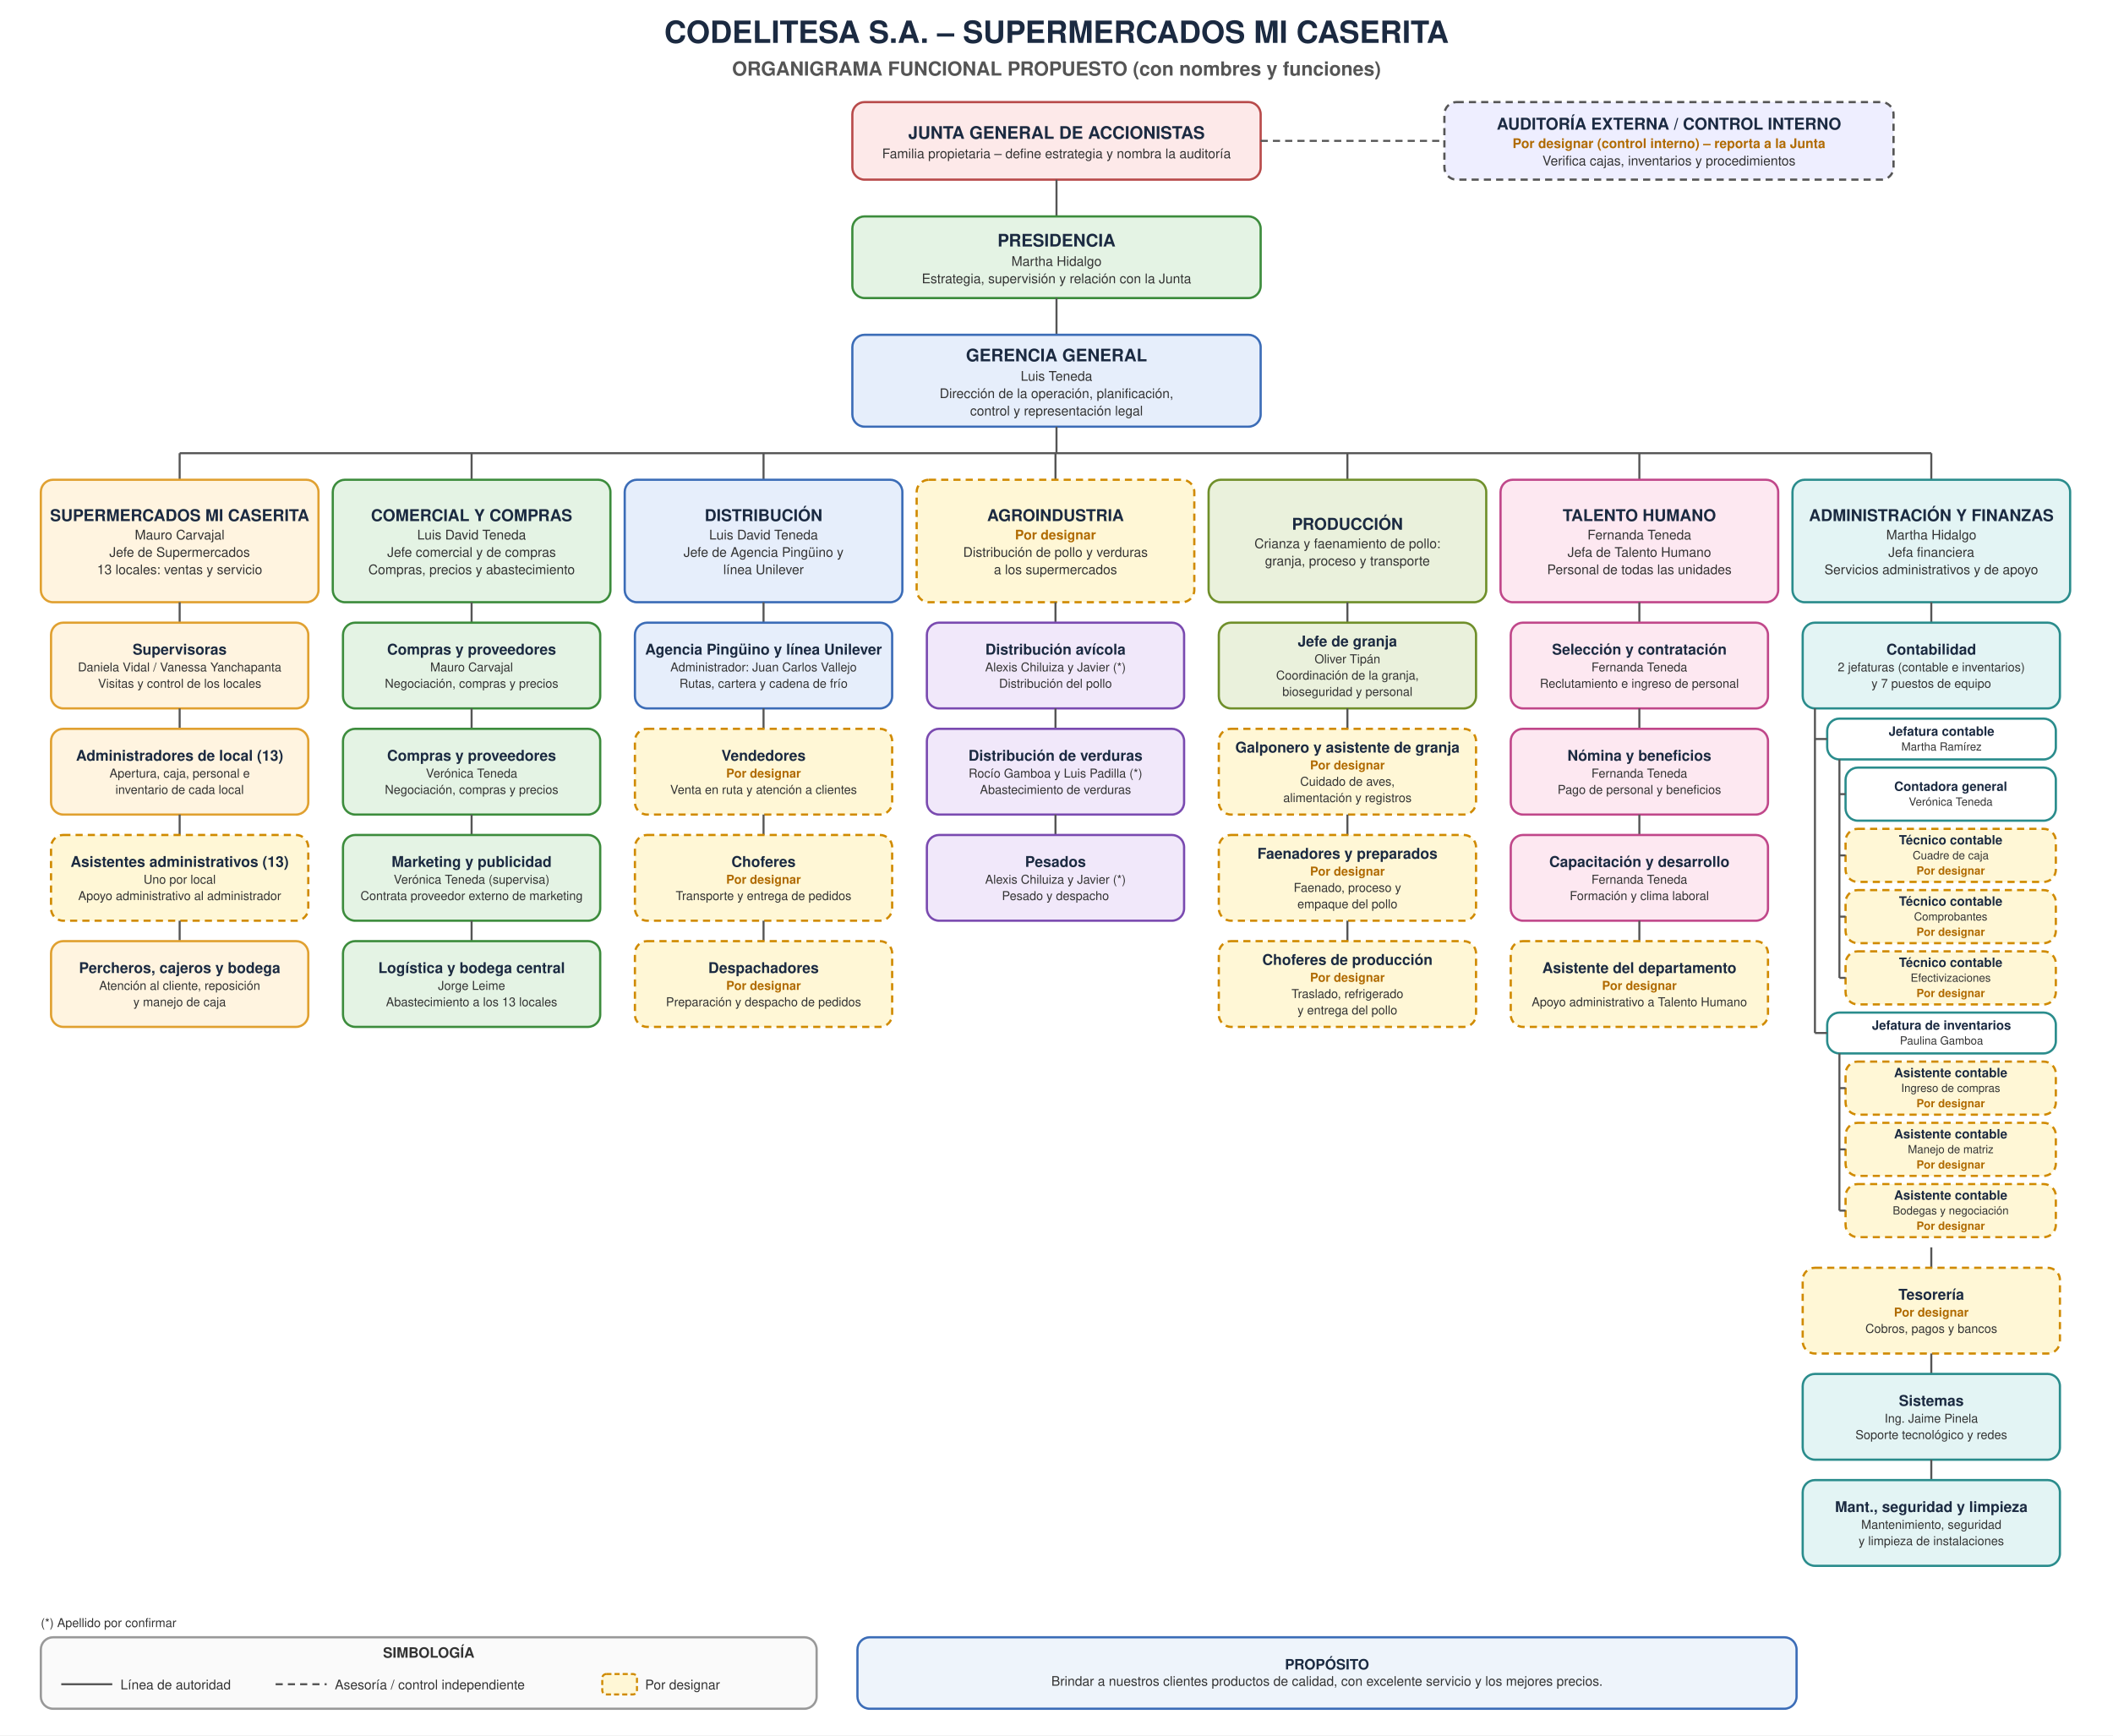
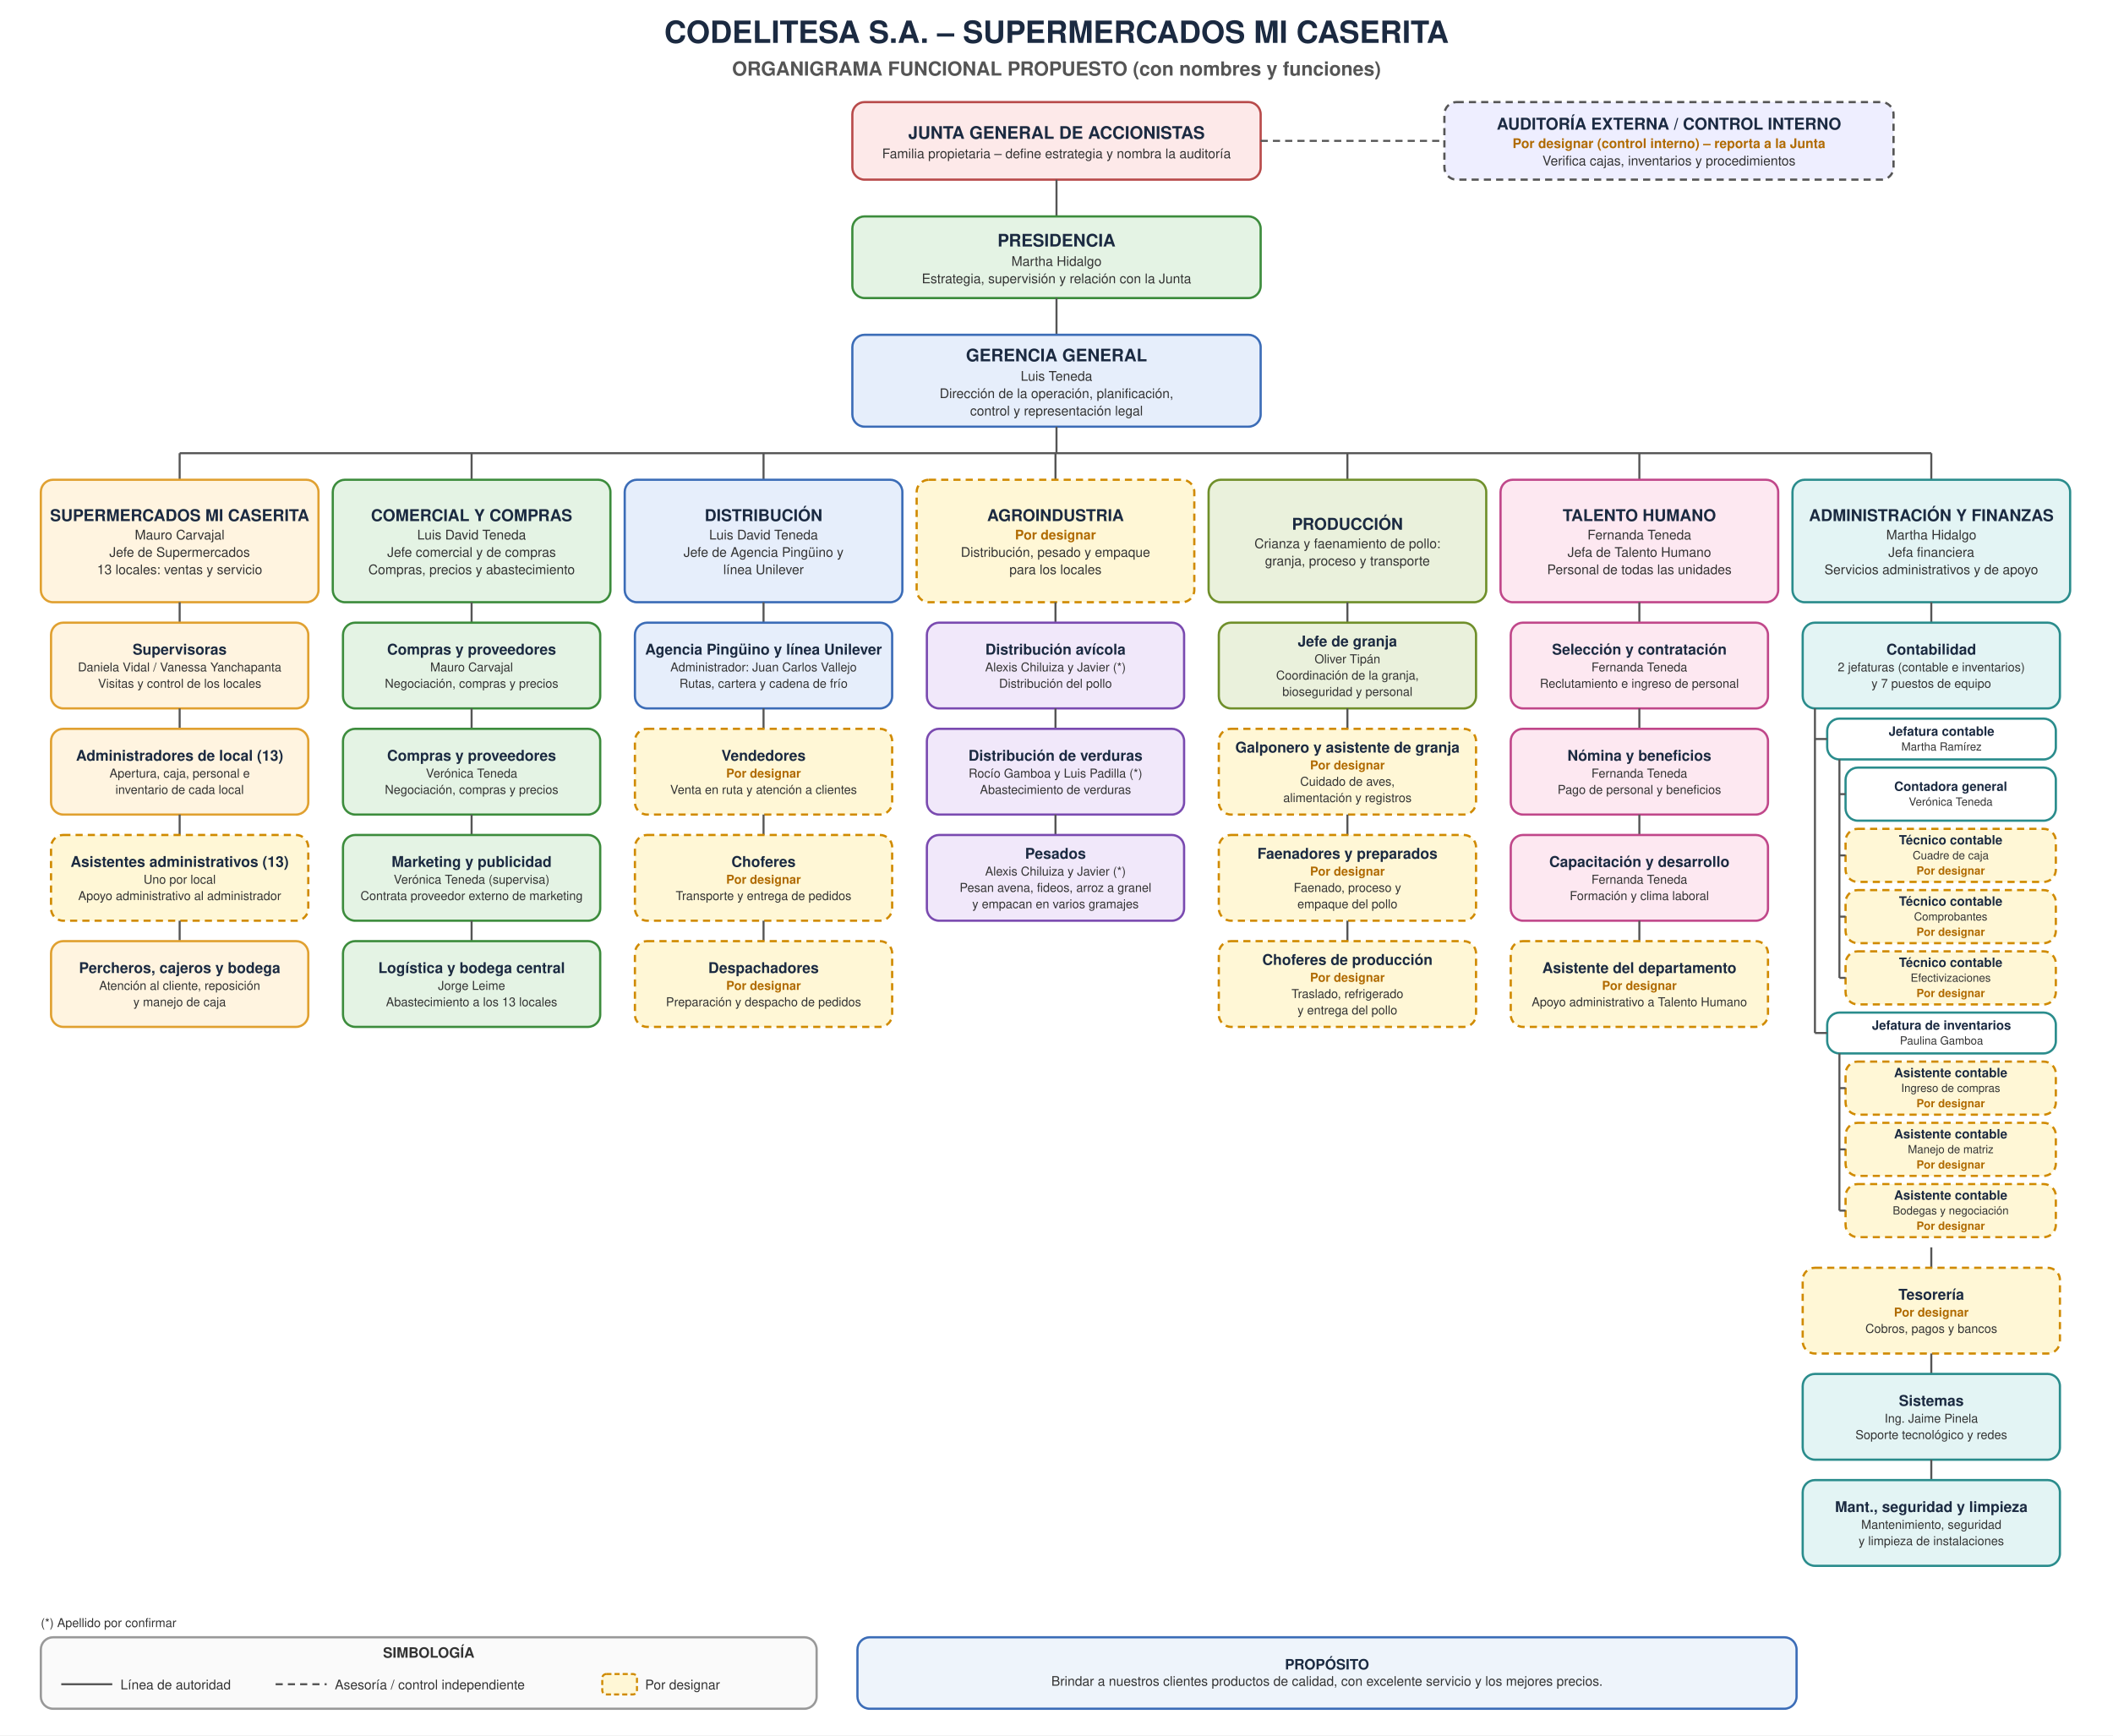
<svg xmlns="http://www.w3.org/2000/svg" width="2070" height="1700" viewBox="0 0 2070 1700" font-family="Helvetica,Arial,sans-serif">
  <rect width="100%" height="100%" fill="#fff" />
  <text x="1035.0" y="42" text-anchor="middle" font-size="30" font-weight="700" fill="#1b2a41">CODELITESA S.A. – SUPERMERCADOS MI CASERITA</text>
  <text x="1035.0" y="74" text-anchor="middle" font-size="19" font-weight="600" fill="#555">ORGANIGRAMA FUNCIONAL PROPUESTO (con nombres y funciones)</text>
  <rect x="835.0" y="100" width="400" height="76" rx="12" fill="#fde9e9" stroke="#b84a4a" stroke-width="2.2" />
  <text x="1035.0" y="136.0" text-anchor="middle" font-weight="700" font-size="17" fill="#1b2a41">JUNTA GENERAL DE ACCIONISTAS</text>
  <text x="1035.0" y="155.0" text-anchor="middle" font-size="13" fill="#333" font-weight="400">Familia propietaria – define estrategia y nombra la auditoría</text>
  <rect x="1415.0" y="100" width="440" height="76" rx="12" fill="#eef" stroke="#555" stroke-width="2.2" stroke-dasharray="7 5" />
  <text x="1635.0" y="127.0" text-anchor="middle" font-weight="700" font-size="16" fill="#1b2a41">AUDITORÍA EXTERNA / CONTROL INTERNO</text>
  <text x="1635.0" y="145.0" text-anchor="middle" font-size="13" fill="#b06a00" font-weight="700">Por designar (control interno) – reporta a la Junta</text>
  <text x="1635.0" y="162.0" text-anchor="middle" font-size="13" fill="#333" font-weight="400">Verifica cajas, inventarios y procedimientos</text>
  <path d="M1235.0,138 L1415.0,138" stroke="#555" stroke-width="2" fill="none" stroke-dasharray="7 5" />
  <path d="M1035.0,176 L1035.0,212" stroke="#555" stroke-width="2" fill="none" />
  <rect x="835.0" y="212" width="400" height="80" rx="12" fill="#e4f3e4" stroke="#3c8c3c" stroke-width="2.2" />
  <text x="1035.0" y="241.5" text-anchor="middle" font-weight="700" font-size="17" fill="#1b2a41">PRESIDENCIA</text>
  <text x="1035.0" y="260.5" text-anchor="middle" font-size="13" fill="#333" font-weight="400">Martha Hidalgo</text>
  <text x="1035.0" y="277.5" text-anchor="middle" font-size="13" fill="#333" font-weight="400">Estrategia, supervisión y relación con la Junta</text>
  <path d="M1035.0,292 L1035.0,328" stroke="#555" stroke-width="2" fill="none" />
  <rect x="835.0" y="328" width="400" height="90" rx="12" fill="#e6eefb" stroke="#3b6cb7" stroke-width="2.2" />
  <text x="1035.0" y="354.0" text-anchor="middle" font-weight="700" font-size="17" fill="#1b2a41">GERENCIA GENERAL</text>
  <text x="1035.0" y="373.0" text-anchor="middle" font-size="13" fill="#333" font-weight="400">Luis Teneda</text>
  <text x="1035.0" y="390.0" text-anchor="middle" font-size="13" fill="#333" font-weight="400">Dirección de la operación, planificación,</text>
  <text x="1035.0" y="407.0" text-anchor="middle" font-size="13" fill="#333" font-weight="400">control y representación legal</text>
  <path d="M1035.0,418 L1035.0,444" stroke="#555" stroke-width="2" fill="none" />
  <path d="M176.0,444 L176.0,470" stroke="#555" stroke-width="2" fill="none" />
  <rect x="40" y="470" width="272" height="120" rx="12" fill="#fff4e0" stroke="#e0a030" stroke-width="2.2" />
  <text x="176.0" y="510.5" text-anchor="middle" font-weight="700" font-size="16" fill="#1b2a41">SUPERMERCADOS MI CASERITA</text>
  <text x="176.0" y="528.5" text-anchor="middle" font-size="13" fill="#333" font-weight="400">Mauro Carvajal</text>
  <text x="176.0" y="545.5" text-anchor="middle" font-size="13" fill="#333" font-weight="400">Jefe de Supermercados</text>
  <text x="176.0" y="562.5" text-anchor="middle" font-size="13" fill="#333" font-weight="400">13 locales: ventas y servicio</text>
  <path d="M176.0,590 L176.0,610" stroke="#555" stroke-width="2" fill="none" />
  <rect x="50" y="610" width="252" height="84" rx="12" fill="#fff4e0" stroke="#e0a030" stroke-width="2.2" />
  <text x="176.0" y="641.25" text-anchor="middle" font-weight="700" font-size="14.5" fill="#1b2a41">Supervisoras</text>
  <text x="176.0" y="657.75" text-anchor="middle" font-size="12" fill="#333" font-weight="400">Daniela Vidal / Vanessa Yanchapanta</text>
  <text x="176.0" y="673.75" text-anchor="middle" font-size="12" fill="#333" font-weight="400">Visitas y control de los locales</text>
  <path d="M176.0,694 L176.0,714" stroke="#555" stroke-width="2" fill="none" />
  <rect x="50" y="714" width="252" height="84" rx="12" fill="#fff4e0" stroke="#e0a030" stroke-width="2.2" />
  <text x="176.0" y="745.25" text-anchor="middle" font-weight="700" font-size="14.5" fill="#1b2a41">Administradores de local (13)</text>
  <text x="176.0" y="761.75" text-anchor="middle" font-size="12" fill="#333" font-weight="400">Apertura, caja, personal e</text>
  <text x="176.0" y="777.75" text-anchor="middle" font-size="12" fill="#333" font-weight="400">inventario de cada local</text>
  <path d="M176.0,798 L176.0,818" stroke="#555" stroke-width="2" fill="none" />
  <rect x="50" y="818" width="252" height="84" rx="12" fill="#fff7d6" stroke="#d08a00" stroke-width="2.2" stroke-dasharray="7 5" />
  <text x="176.0" y="849.25" text-anchor="middle" font-weight="700" font-size="14.5" fill="#1b2a41">Asistentes administrativos (13)</text>
  <text x="176.0" y="865.75" text-anchor="middle" font-size="12" fill="#333" font-weight="400">Uno por local</text>
  <text x="176.0" y="881.75" text-anchor="middle" font-size="12" fill="#333" font-weight="400">Apoyo administrativo al administrador</text>
  <path d="M176.0,902 L176.0,922" stroke="#555" stroke-width="2" fill="none" />
  <rect x="50" y="922" width="252" height="84" rx="12" fill="#fff4e0" stroke="#e0a030" stroke-width="2.2" />
  <text x="176.0" y="953.25" text-anchor="middle" font-weight="700" font-size="14.5" fill="#1b2a41">Percheros, cajeros y bodega</text>
  <text x="176.0" y="969.75" text-anchor="middle" font-size="12" fill="#333" font-weight="400">Atención al cliente, reposición</text>
  <text x="176.0" y="985.75" text-anchor="middle" font-size="12" fill="#333" font-weight="400">y manejo de caja</text>
  <path d="M462.0,444 L462.0,470" stroke="#555" stroke-width="2" fill="none" />
  <rect x="326" y="470" width="272" height="120" rx="12" fill="#e4f3e4" stroke="#3c8c3c" stroke-width="2.2" />
  <text x="462.0" y="510.5" text-anchor="middle" font-weight="700" font-size="16" fill="#1b2a41">COMERCIAL Y COMPRAS</text>
  <text x="462.0" y="528.5" text-anchor="middle" font-size="13" fill="#333" font-weight="400">Luis David Teneda</text>
  <text x="462.0" y="545.5" text-anchor="middle" font-size="13" fill="#333" font-weight="400">Jefe comercial y de compras</text>
  <text x="462.0" y="562.5" text-anchor="middle" font-size="13" fill="#333" font-weight="400">Compras, precios y abastecimiento</text>
  <path d="M462.0,590 L462.0,610" stroke="#555" stroke-width="2" fill="none" />
  <rect x="336" y="610" width="252" height="84" rx="12" fill="#e4f3e4" stroke="#3c8c3c" stroke-width="2.2" />
  <text x="462.0" y="641.25" text-anchor="middle" font-weight="700" font-size="14.5" fill="#1b2a41">Compras y proveedores</text>
  <text x="462.0" y="657.75" text-anchor="middle" font-size="12" fill="#333" font-weight="400">Mauro Carvajal</text>
  <text x="462.0" y="673.75" text-anchor="middle" font-size="12" fill="#333" font-weight="400">Negociación, compras y precios</text>
  <path d="M462.0,694 L462.0,714" stroke="#555" stroke-width="2" fill="none" />
  <rect x="336" y="714" width="252" height="84" rx="12" fill="#e4f3e4" stroke="#3c8c3c" stroke-width="2.2" />
  <text x="462.0" y="745.25" text-anchor="middle" font-weight="700" font-size="14.5" fill="#1b2a41">Compras y proveedores</text>
  <text x="462.0" y="761.75" text-anchor="middle" font-size="12" fill="#333" font-weight="400">Verónica Teneda</text>
  <text x="462.0" y="777.75" text-anchor="middle" font-size="12" fill="#333" font-weight="400">Negociación, compras y precios</text>
  <path d="M462.0,798 L462.0,818" stroke="#555" stroke-width="2" fill="none" />
  <rect x="336" y="818" width="252" height="84" rx="12" fill="#e4f3e4" stroke="#3c8c3c" stroke-width="2.2" />
  <text x="462.0" y="849.25" text-anchor="middle" font-weight="700" font-size="14.5" fill="#1b2a41">Marketing y publicidad</text>
  <text x="462.0" y="865.75" text-anchor="middle" font-size="12" fill="#333" font-weight="400">Verónica Teneda (supervisa)</text>
  <text x="462.0" y="881.75" text-anchor="middle" font-size="12" fill="#333" font-weight="400">Contrata proveedor externo de marketing</text>
  <path d="M462.0,902 L462.0,922" stroke="#555" stroke-width="2" fill="none" />
  <rect x="336" y="922" width="252" height="84" rx="12" fill="#e4f3e4" stroke="#3c8c3c" stroke-width="2.2" />
  <text x="462.0" y="953.25" text-anchor="middle" font-weight="700" font-size="14.5" fill="#1b2a41">Logística y bodega central</text>
  <text x="462.0" y="969.75" text-anchor="middle" font-size="12" fill="#333" font-weight="400">Jorge Leime</text>
  <text x="462.0" y="985.75" text-anchor="middle" font-size="12" fill="#333" font-weight="400">Abastecimiento a los 13 locales</text>
  <path d="M748.0,444 L748.0,470" stroke="#555" stroke-width="2" fill="none" />
  <rect x="612" y="470" width="272" height="120" rx="12" fill="#e6eefb" stroke="#3b6cb7" stroke-width="2.2" />
  <text x="748.0" y="510.5" text-anchor="middle" font-weight="700" font-size="16" fill="#1b2a41">DISTRIBUCIÓN</text>
  <text x="748.0" y="528.5" text-anchor="middle" font-size="13" fill="#333" font-weight="400">Luis David Teneda</text>
  <text x="748.0" y="545.5" text-anchor="middle" font-size="13" fill="#333" font-weight="400">Jefe de Agencia Pingüino y</text>
  <text x="748.0" y="562.5" text-anchor="middle" font-size="13" fill="#333" font-weight="400">línea Unilever</text>
  <path d="M748.0,590 L748.0,610" stroke="#555" stroke-width="2" fill="none" />
  <rect x="622" y="610" width="252" height="84" rx="12" fill="#e6eefb" stroke="#3b6cb7" stroke-width="2.2" />
  <text x="748.0" y="641.25" text-anchor="middle" font-weight="700" font-size="14.5" fill="#1b2a41">Agencia Pingüino y línea Unilever</text>
  <text x="748.0" y="657.75" text-anchor="middle" font-size="12" fill="#333" font-weight="400">Administrador: Juan Carlos Vallejo</text>
  <text x="748.0" y="673.75" text-anchor="middle" font-size="12" fill="#333" font-weight="400">Rutas, cartera y cadena de frío</text>
  <path d="M748.0,694 L748.0,714" stroke="#555" stroke-width="2" fill="none" />
  <rect x="622" y="714" width="252" height="84" rx="12" fill="#fff7d6" stroke="#d08a00" stroke-width="2.2" stroke-dasharray="7 5" />
  <text x="748.0" y="745.25" text-anchor="middle" font-weight="700" font-size="14.5" fill="#1b2a41">Vendedores</text>
  <text x="748.0" y="761.75" text-anchor="middle" font-size="12" fill="#b06a00" font-weight="700">Por designar</text>
  <text x="748.0" y="777.75" text-anchor="middle" font-size="12" fill="#333" font-weight="400">Venta en ruta y atención a clientes</text>
  <path d="M748.0,798 L748.0,818" stroke="#555" stroke-width="2" fill="none" />
  <rect x="622" y="818" width="252" height="84" rx="12" fill="#fff7d6" stroke="#d08a00" stroke-width="2.2" stroke-dasharray="7 5" />
  <text x="748.0" y="849.25" text-anchor="middle" font-weight="700" font-size="14.5" fill="#1b2a41">Choferes</text>
  <text x="748.0" y="865.75" text-anchor="middle" font-size="12" fill="#b06a00" font-weight="700">Por designar</text>
  <text x="748.0" y="881.75" text-anchor="middle" font-size="12" fill="#333" font-weight="400">Transporte y entrega de pedidos</text>
  <path d="M748.0,902 L748.0,922" stroke="#555" stroke-width="2" fill="none" />
  <rect x="622" y="922" width="252" height="84" rx="12" fill="#fff7d6" stroke="#d08a00" stroke-width="2.2" stroke-dasharray="7 5" />
  <text x="748.0" y="953.25" text-anchor="middle" font-weight="700" font-size="14.5" fill="#1b2a41">Despachadores</text>
  <text x="748.0" y="969.75" text-anchor="middle" font-size="12" fill="#b06a00" font-weight="700">Por designar</text>
  <text x="748.0" y="985.75" text-anchor="middle" font-size="12" fill="#333" font-weight="400">Preparación y despacho de pedidos</text>
  <path d="M1034.0,444 L1034.0,470" stroke="#555" stroke-width="2" fill="none" />
  <rect x="898" y="470" width="272" height="120" rx="12" fill="#fff7d6" stroke="#d08a00" stroke-width="2.2" stroke-dasharray="7 5" />
  <text x="1034.0" y="510.5" text-anchor="middle" font-weight="700" font-size="16" fill="#1b2a41">AGROINDUSTRIA</text>
  <text x="1034.0" y="528.5" text-anchor="middle" font-size="13" fill="#b06a00" font-weight="700">Por designar</text>
-   <text x="1034.0" y="545.5" text-anchor="middle" font-size="13" fill="#333" font-weight="400">Distribución de pollo y verduras</text>
-   <text x="1034.0" y="562.5" text-anchor="middle" font-size="13" fill="#333" font-weight="400">a los supermercados</text>
+   <text x="1034.0" y="545.5" text-anchor="middle" font-size="13" fill="#333" font-weight="400">Distribución, pesado y empaque</text>
+   <text x="1034.0" y="562.5" text-anchor="middle" font-size="13" fill="#333" font-weight="400">para los locales</text>
  <path d="M1034.0,590 L1034.0,610" stroke="#555" stroke-width="2" fill="none" />
  <rect x="908" y="610" width="252" height="84" rx="12" fill="#f1e8fa" stroke="#7a4ab0" stroke-width="2.2" />
  <text x="1034.0" y="641.25" text-anchor="middle" font-weight="700" font-size="14.5" fill="#1b2a41">Distribución avícola</text>
  <text x="1034.0" y="657.75" text-anchor="middle" font-size="12" fill="#333" font-weight="400">Alexis Chiluiza y Javier (*)</text>
  <text x="1034.0" y="673.75" text-anchor="middle" font-size="12" fill="#333" font-weight="400">Distribución del pollo</text>
  <path d="M1034.0,694 L1034.0,714" stroke="#555" stroke-width="2" fill="none" />
  <rect x="908" y="714" width="252" height="84" rx="12" fill="#f1e8fa" stroke="#7a4ab0" stroke-width="2.2" />
  <text x="1034.0" y="745.25" text-anchor="middle" font-weight="700" font-size="14.5" fill="#1b2a41">Distribución de verduras</text>
  <text x="1034.0" y="761.75" text-anchor="middle" font-size="12" fill="#333" font-weight="400">Rocío Gamboa y Luis Padilla (*)</text>
  <text x="1034.0" y="777.75" text-anchor="middle" font-size="12" fill="#333" font-weight="400">Abastecimiento de verduras</text>
  <path d="M1034.0,798 L1034.0,818" stroke="#555" stroke-width="2" fill="none" />
  <rect x="908" y="818" width="252" height="84" rx="12" fill="#f1e8fa" stroke="#7a4ab0" stroke-width="2.2" />
-   <text x="1034.0" y="849.25" text-anchor="middle" font-weight="700" font-size="14.5" fill="#1b2a41">Pesados</text>
-   <text x="1034.0" y="865.75" text-anchor="middle" font-size="12" fill="#333" font-weight="400">Alexis Chiluiza y Javier (*)</text>
-   <text x="1034.0" y="881.75" text-anchor="middle" font-size="12" fill="#333" font-weight="400">Pesado y despacho</text>
+   <text x="1034.0" y="841.25" text-anchor="middle" font-weight="700" font-size="14.5" fill="#1b2a41">Pesados</text>
+   <text x="1034.0" y="857.75" text-anchor="middle" font-size="12" fill="#333" font-weight="400">Alexis Chiluiza y Javier (*)</text>
+   <text x="1034.0" y="873.75" text-anchor="middle" font-size="12" fill="#333" font-weight="400">Pesan avena, fideos, arroz a granel</text>
+   <text x="1034.0" y="889.75" text-anchor="middle" font-size="12" fill="#333" font-weight="400">y empacan en varios gramajes</text>
  <path d="M1320.0,444 L1320.0,470" stroke="#555" stroke-width="2" fill="none" />
  <rect x="1184" y="470" width="272" height="120" rx="12" fill="#eaf1dc" stroke="#6f8f2a" stroke-width="2.2" />
  <text x="1320.0" y="519.0" text-anchor="middle" font-weight="700" font-size="16" fill="#1b2a41">PRODUCCIÓN</text>
  <text x="1320.0" y="537.0" text-anchor="middle" font-size="13" fill="#333" font-weight="400">Crianza y faenamiento de pollo:</text>
  <text x="1320.0" y="554.0" text-anchor="middle" font-size="13" fill="#333" font-weight="400">granja, proceso y transporte</text>
  <path d="M1320.0,590 L1320.0,610" stroke="#555" stroke-width="2" fill="none" />
  <rect x="1194" y="610" width="252" height="84" rx="12" fill="#eaf1dc" stroke="#6f8f2a" stroke-width="2.2" />
  <text x="1320.0" y="633.25" text-anchor="middle" font-weight="700" font-size="14.5" fill="#1b2a41">Jefe de granja</text>
  <text x="1320.0" y="649.75" text-anchor="middle" font-size="12" fill="#333" font-weight="400">Oliver Tipán</text>
  <text x="1320.0" y="665.75" text-anchor="middle" font-size="12" fill="#333" font-weight="400">Coordinación de la granja,</text>
  <text x="1320.0" y="681.75" text-anchor="middle" font-size="12" fill="#333" font-weight="400">bioseguridad y personal</text>
  <path d="M1320.0,694 L1320.0,714" stroke="#555" stroke-width="2" fill="none" />
  <rect x="1194" y="714" width="252" height="84" rx="12" fill="#fff7d6" stroke="#d08a00" stroke-width="2.2" stroke-dasharray="7 5" />
  <text x="1320.0" y="737.25" text-anchor="middle" font-weight="700" font-size="14.5" fill="#1b2a41">Galponero y asistente de granja</text>
  <text x="1320.0" y="753.75" text-anchor="middle" font-size="12" fill="#b06a00" font-weight="700">Por designar</text>
  <text x="1320.0" y="769.75" text-anchor="middle" font-size="12" fill="#333" font-weight="400">Cuidado de aves,</text>
  <text x="1320.0" y="785.75" text-anchor="middle" font-size="12" fill="#333" font-weight="400">alimentación y registros</text>
  <path d="M1320.0,798 L1320.0,818" stroke="#555" stroke-width="2" fill="none" />
  <rect x="1194" y="818" width="252" height="84" rx="12" fill="#fff7d6" stroke="#d08a00" stroke-width="2.2" stroke-dasharray="7 5" />
  <text x="1320.0" y="841.25" text-anchor="middle" font-weight="700" font-size="14.5" fill="#1b2a41">Faenadores y preparados</text>
  <text x="1320.0" y="857.75" text-anchor="middle" font-size="12" fill="#b06a00" font-weight="700">Por designar</text>
  <text x="1320.0" y="873.75" text-anchor="middle" font-size="12" fill="#333" font-weight="400">Faenado, proceso y</text>
  <text x="1320.0" y="889.75" text-anchor="middle" font-size="12" fill="#333" font-weight="400">empaque del pollo</text>
  <path d="M1320.0,902 L1320.0,922" stroke="#555" stroke-width="2" fill="none" />
  <rect x="1194" y="922" width="252" height="84" rx="12" fill="#fff7d6" stroke="#d08a00" stroke-width="2.2" stroke-dasharray="7 5" />
  <text x="1320.0" y="945.25" text-anchor="middle" font-weight="700" font-size="14.5" fill="#1b2a41">Choferes de producción</text>
  <text x="1320.0" y="961.75" text-anchor="middle" font-size="12" fill="#b06a00" font-weight="700">Por designar</text>
  <text x="1320.0" y="977.75" text-anchor="middle" font-size="12" fill="#333" font-weight="400">Traslado, refrigerado</text>
  <text x="1320.0" y="993.75" text-anchor="middle" font-size="12" fill="#333" font-weight="400">y entrega del pollo</text>
  <path d="M1606.0,444 L1606.0,470" stroke="#555" stroke-width="2" fill="none" />
  <rect x="1470" y="470" width="272" height="120" rx="12" fill="#fde8f1" stroke="#c0478a" stroke-width="2.2" />
  <text x="1606.0" y="510.5" text-anchor="middle" font-weight="700" font-size="16" fill="#1b2a41">TALENTO HUMANO</text>
  <text x="1606.0" y="528.5" text-anchor="middle" font-size="13" fill="#333" font-weight="400">Fernanda Teneda</text>
  <text x="1606.0" y="545.5" text-anchor="middle" font-size="13" fill="#333" font-weight="400">Jefa de Talento Humano</text>
  <text x="1606.0" y="562.5" text-anchor="middle" font-size="13" fill="#333" font-weight="400">Personal de todas las unidades</text>
  <path d="M1606.0,590 L1606.0,610" stroke="#555" stroke-width="2" fill="none" />
  <rect x="1480" y="610" width="252" height="84" rx="12" fill="#fde8f1" stroke="#c0478a" stroke-width="2.2" />
  <text x="1606.0" y="641.25" text-anchor="middle" font-weight="700" font-size="14.5" fill="#1b2a41">Selección y contratación</text>
  <text x="1606.0" y="657.75" text-anchor="middle" font-size="12" fill="#333" font-weight="400">Fernanda Teneda</text>
  <text x="1606.0" y="673.75" text-anchor="middle" font-size="12" fill="#333" font-weight="400">Reclutamiento e ingreso de personal</text>
  <path d="M1606.0,694 L1606.0,714" stroke="#555" stroke-width="2" fill="none" />
  <rect x="1480" y="714" width="252" height="84" rx="12" fill="#fde8f1" stroke="#c0478a" stroke-width="2.2" />
  <text x="1606.0" y="745.25" text-anchor="middle" font-weight="700" font-size="14.5" fill="#1b2a41">Nómina y beneficios</text>
  <text x="1606.0" y="761.75" text-anchor="middle" font-size="12" fill="#333" font-weight="400">Fernanda Teneda</text>
  <text x="1606.0" y="777.75" text-anchor="middle" font-size="12" fill="#333" font-weight="400">Pago de personal y beneficios</text>
  <path d="M1606.0,798 L1606.0,818" stroke="#555" stroke-width="2" fill="none" />
  <rect x="1480" y="818" width="252" height="84" rx="12" fill="#fde8f1" stroke="#c0478a" stroke-width="2.2" />
  <text x="1606.0" y="849.25" text-anchor="middle" font-weight="700" font-size="14.5" fill="#1b2a41">Capacitación y desarrollo</text>
  <text x="1606.0" y="865.75" text-anchor="middle" font-size="12" fill="#333" font-weight="400">Fernanda Teneda</text>
  <text x="1606.0" y="881.75" text-anchor="middle" font-size="12" fill="#333" font-weight="400">Formación y clima laboral</text>
  <path d="M1606.0,902 L1606.0,922" stroke="#555" stroke-width="2" fill="none" />
  <rect x="1480" y="922" width="252" height="84" rx="12" fill="#fff7d6" stroke="#d08a00" stroke-width="2.2" stroke-dasharray="7 5" />
  <text x="1606.0" y="953.25" text-anchor="middle" font-weight="700" font-size="14.5" fill="#1b2a41">Asistente del departamento</text>
  <text x="1606.0" y="969.75" text-anchor="middle" font-size="12" fill="#b06a00" font-weight="700">Por designar</text>
  <text x="1606.0" y="985.75" text-anchor="middle" font-size="12" fill="#333" font-weight="400">Apoyo administrativo a Talento Humano</text>
  <path d="M1892.0,444 L1892.0,470" stroke="#555" stroke-width="2" fill="none" />
  <rect x="1756" y="470" width="272" height="120" rx="12" fill="#e3f4f4" stroke="#2a8c8c" stroke-width="2.2" />
  <text x="1892.0" y="510.5" text-anchor="middle" font-weight="700" font-size="16" fill="#1b2a41">ADMINISTRACIÓN Y FINANZAS</text>
  <text x="1892.0" y="528.5" text-anchor="middle" font-size="13" fill="#333" font-weight="400">Martha Hidalgo</text>
  <text x="1892.0" y="545.5" text-anchor="middle" font-size="13" fill="#333" font-weight="400">Jefa financiera</text>
  <text x="1892.0" y="562.5" text-anchor="middle" font-size="13" fill="#333" font-weight="400">Servicios administrativos y de apoyo</text>
  <path d="M1892.0,590 L1892.0,610" stroke="#555" stroke-width="2" fill="none" />
  <rect x="1766" y="610" width="252" height="84" rx="12" fill="#e3f4f4" stroke="#2a8c8c" stroke-width="2.2" />
  <text x="1892.0" y="641.25" text-anchor="middle" font-weight="700" font-size="14.5" fill="#1b2a41">Contabilidad</text>
  <text x="1892.0" y="657.75" text-anchor="middle" font-size="12" fill="#333" font-weight="400">2 jefaturas (contable e inventarios)</text>
  <text x="1892.0" y="673.75" text-anchor="middle" font-size="12" fill="#333" font-weight="400">y 7 puestos de equipo</text>
  <rect x="1790" y="704" width="224" height="40" rx="12" fill="#fff" stroke="#2a8c8c" stroke-width="2.2" />
  <text x="1902.0" y="720.75" text-anchor="middle" font-weight="700" font-size="12.5" fill="#1b2a41">Jefatura contable</text>
  <text x="1902.0" y="735.25" text-anchor="middle" font-size="11" fill="#333" font-weight="400">Martha Ramírez</text>
  <rect x="1808" y="752" width="206" height="52" rx="12" fill="#fff" stroke="#2a8c8c" stroke-width="2.2" />
  <text x="1911.0" y="774.75" text-anchor="middle" font-weight="700" font-size="12.5" fill="#1b2a41">Contadora general</text>
  <text x="1911.0" y="789.25" text-anchor="middle" font-size="11" fill="#333" font-weight="400">Verónica Teneda</text>
  <rect x="1808" y="812" width="206" height="52" rx="12" fill="#fff7d6" stroke="#d08a00" stroke-width="2.2" stroke-dasharray="7 5" />
  <text x="1911.0" y="827.25" text-anchor="middle" font-weight="700" font-size="12.5" fill="#1b2a41">Técnico contable</text>
  <text x="1911.0" y="841.75" text-anchor="middle" font-size="11" fill="#333" font-weight="400">Cuadre de caja</text>
  <text x="1911.0" y="856.75" text-anchor="middle" font-size="11" fill="#b06a00" font-weight="700">Por designar</text>
  <rect x="1808" y="872" width="206" height="52" rx="12" fill="#fff7d6" stroke="#d08a00" stroke-width="2.2" stroke-dasharray="7 5" />
  <text x="1911.0" y="887.25" text-anchor="middle" font-weight="700" font-size="12.5" fill="#1b2a41">Técnico contable</text>
  <text x="1911.0" y="901.75" text-anchor="middle" font-size="11" fill="#333" font-weight="400">Comprobantes</text>
  <text x="1911.0" y="916.75" text-anchor="middle" font-size="11" fill="#b06a00" font-weight="700">Por designar</text>
  <rect x="1808" y="932" width="206" height="52" rx="12" fill="#fff7d6" stroke="#d08a00" stroke-width="2.2" stroke-dasharray="7 5" />
  <text x="1911.0" y="947.25" text-anchor="middle" font-weight="700" font-size="12.5" fill="#1b2a41">Técnico contable</text>
  <text x="1911.0" y="961.75" text-anchor="middle" font-size="11" fill="#333" font-weight="400">Efectivizaciones</text>
  <text x="1911.0" y="976.75" text-anchor="middle" font-size="11" fill="#b06a00" font-weight="700">Por designar</text>
  <rect x="1790" y="992" width="224" height="40" rx="12" fill="#fff" stroke="#2a8c8c" stroke-width="2.2" />
  <text x="1902.0" y="1008.75" text-anchor="middle" font-weight="700" font-size="12.5" fill="#1b2a41">Jefatura de inventarios</text>
  <text x="1902.0" y="1023.25" text-anchor="middle" font-size="11" fill="#333" font-weight="400">Paulina Gamboa</text>
  <rect x="1808" y="1040" width="206" height="52" rx="12" fill="#fff7d6" stroke="#d08a00" stroke-width="2.2" stroke-dasharray="7 5" />
  <text x="1911.0" y="1055.25" text-anchor="middle" font-weight="700" font-size="12.5" fill="#1b2a41">Asistente contable</text>
  <text x="1911.0" y="1069.75" text-anchor="middle" font-size="11" fill="#333" font-weight="400">Ingreso de compras</text>
  <text x="1911.0" y="1084.75" text-anchor="middle" font-size="11" fill="#b06a00" font-weight="700">Por designar</text>
  <rect x="1808" y="1100" width="206" height="52" rx="12" fill="#fff7d6" stroke="#d08a00" stroke-width="2.2" stroke-dasharray="7 5" />
  <text x="1911.0" y="1115.25" text-anchor="middle" font-weight="700" font-size="12.5" fill="#1b2a41">Asistente contable</text>
  <text x="1911.0" y="1129.75" text-anchor="middle" font-size="11" fill="#333" font-weight="400">Manejo de matriz</text>
  <text x="1911.0" y="1144.75" text-anchor="middle" font-size="11" fill="#b06a00" font-weight="700">Por designar</text>
  <rect x="1808" y="1160" width="206" height="52" rx="12" fill="#fff7d6" stroke="#d08a00" stroke-width="2.2" stroke-dasharray="7 5" />
  <text x="1911.0" y="1175.25" text-anchor="middle" font-weight="700" font-size="12.5" fill="#1b2a41">Asistente contable</text>
  <text x="1911.0" y="1189.75" text-anchor="middle" font-size="11" fill="#333" font-weight="400">Bodegas y negociación</text>
  <text x="1911.0" y="1204.75" text-anchor="middle" font-size="11" fill="#b06a00" font-weight="700">Por designar</text>
  <path d="M1778,694 L1778,1012.0" stroke="#555" stroke-width="2" fill="none" />
  <path d="M1778,724.0 L1790,724.0" stroke="#555" stroke-width="2" fill="none" />
  <path d="M1778,1012.0 L1790,1012.0" stroke="#555" stroke-width="2" fill="none" />
  <path d="M1802,744 L1802,958.0" stroke="#555" stroke-width="2" fill="none" />
  <path d="M1802,778.0 L1808,778.0" stroke="#555" stroke-width="2" fill="none" />
  <path d="M1802,838.0 L1808,838.0" stroke="#555" stroke-width="2" fill="none" />
  <path d="M1802,898.0 L1808,898.0" stroke="#555" stroke-width="2" fill="none" />
  <path d="M1802,958.0 L1808,958.0" stroke="#555" stroke-width="2" fill="none" />
  <path d="M1802,1032 L1802,1186.0" stroke="#555" stroke-width="2" fill="none" />
  <path d="M1802,1066.0 L1808,1066.0" stroke="#555" stroke-width="2" fill="none" />
  <path d="M1802,1126.0 L1808,1126.0" stroke="#555" stroke-width="2" fill="none" />
  <path d="M1802,1186.0 L1808,1186.0" stroke="#555" stroke-width="2" fill="none" />
  <path d="M1892.0,1222 L1892.0,1242" stroke="#555" stroke-width="2" fill="none" />
  <rect x="1766" y="1242" width="252" height="84" rx="12" fill="#fff7d6" stroke="#d08a00" stroke-width="2.2" stroke-dasharray="7 5" />
  <text x="1892.0" y="1273.25" text-anchor="middle" font-weight="700" font-size="14.5" fill="#1b2a41">Tesorería</text>
  <text x="1892.0" y="1289.75" text-anchor="middle" font-size="12" fill="#b06a00" font-weight="700">Por designar</text>
  <text x="1892.0" y="1305.75" text-anchor="middle" font-size="12" fill="#333" font-weight="400">Cobros, pagos y bancos</text>
  <path d="M1892.0,1326 L1892.0,1346" stroke="#555" stroke-width="2" fill="none" />
  <rect x="1766" y="1346" width="252" height="84" rx="12" fill="#e3f4f4" stroke="#2a8c8c" stroke-width="2.2" />
  <text x="1892.0" y="1377.25" text-anchor="middle" font-weight="700" font-size="14.5" fill="#1b2a41">Sistemas</text>
  <text x="1892.0" y="1393.75" text-anchor="middle" font-size="12" fill="#333" font-weight="400">Ing. Jaime Pinela</text>
  <text x="1892.0" y="1409.75" text-anchor="middle" font-size="12" fill="#333" font-weight="400">Soporte tecnológico y redes</text>
  <path d="M1892.0,1430 L1892.0,1450" stroke="#555" stroke-width="2" fill="none" />
  <rect x="1766" y="1450" width="252" height="84" rx="12" fill="#e3f4f4" stroke="#2a8c8c" stroke-width="2.2" />
  <text x="1892.0" y="1481.25" text-anchor="middle" font-weight="700" font-size="14.5" fill="#1b2a41">Mant., seguridad y limpieza</text>
  <text x="1892.0" y="1497.75" text-anchor="middle" font-size="12" fill="#333" font-weight="400">Mantenimiento, seguridad</text>
  <text x="1892.0" y="1513.75" text-anchor="middle" font-size="12" fill="#333" font-weight="400">y limpieza de instalaciones</text>
  <path d="M176.0,444 L1892.0,444" stroke="#555" stroke-width="2" fill="none" />
  <rect x="40" y="1604" width="760" height="70" rx="12" fill="#fafafa" stroke="#999" stroke-width="2.2" />
  <text x="420.0" y="1644.0" text-anchor="middle" font-weight="700" font-size="14" fill="#1b2a41" />
  <text x="420" y="1624" text-anchor="middle" font-size="14" font-weight="700" fill="#333">SIMBOLOGÍA</text>
  <path d="M60,1650 L110,1650" stroke="#555" stroke-width="2" fill="none" />
  <text x="118" y="1655" text-anchor="start" font-size="13" font-weight="400" fill="#333">Línea de autoridad</text>
  <path d="M270,1650 L320,1650" stroke="#555" stroke-width="2" fill="none" stroke-dasharray="7 5" />
  <text x="328" y="1655" text-anchor="start" font-size="13" font-weight="400" fill="#333">Asesoría / control independiente</text>
  <rect x="590" y="1640" width="34" height="20" rx="4" fill="#fff7d6" stroke="#d08a00" stroke-width="2" stroke-dasharray="5 3" />
  <text x="632" y="1655" text-anchor="start" font-size="13" font-weight="400" fill="#333">Por designar</text>
  <text x="40" y="1594" text-anchor="start" font-size="12" font-weight="400" fill="#333">(*) Apellido por confirmar</text>
  <rect x="840" y="1604" width="920" height="70" rx="12" fill="#eef4fb" stroke="#3b6cb7" stroke-width="2.2" />
  <text x="1300.0" y="1635.5" text-anchor="middle" font-weight="700" font-size="14" fill="#1b2a41">PROPÓSITO</text>
  <text x="1300.0" y="1651.5" text-anchor="middle" font-size="13" fill="#333" font-weight="400">Brindar a nuestros clientes productos de calidad, con excelente servicio y los mejores precios.</text>
</svg>
